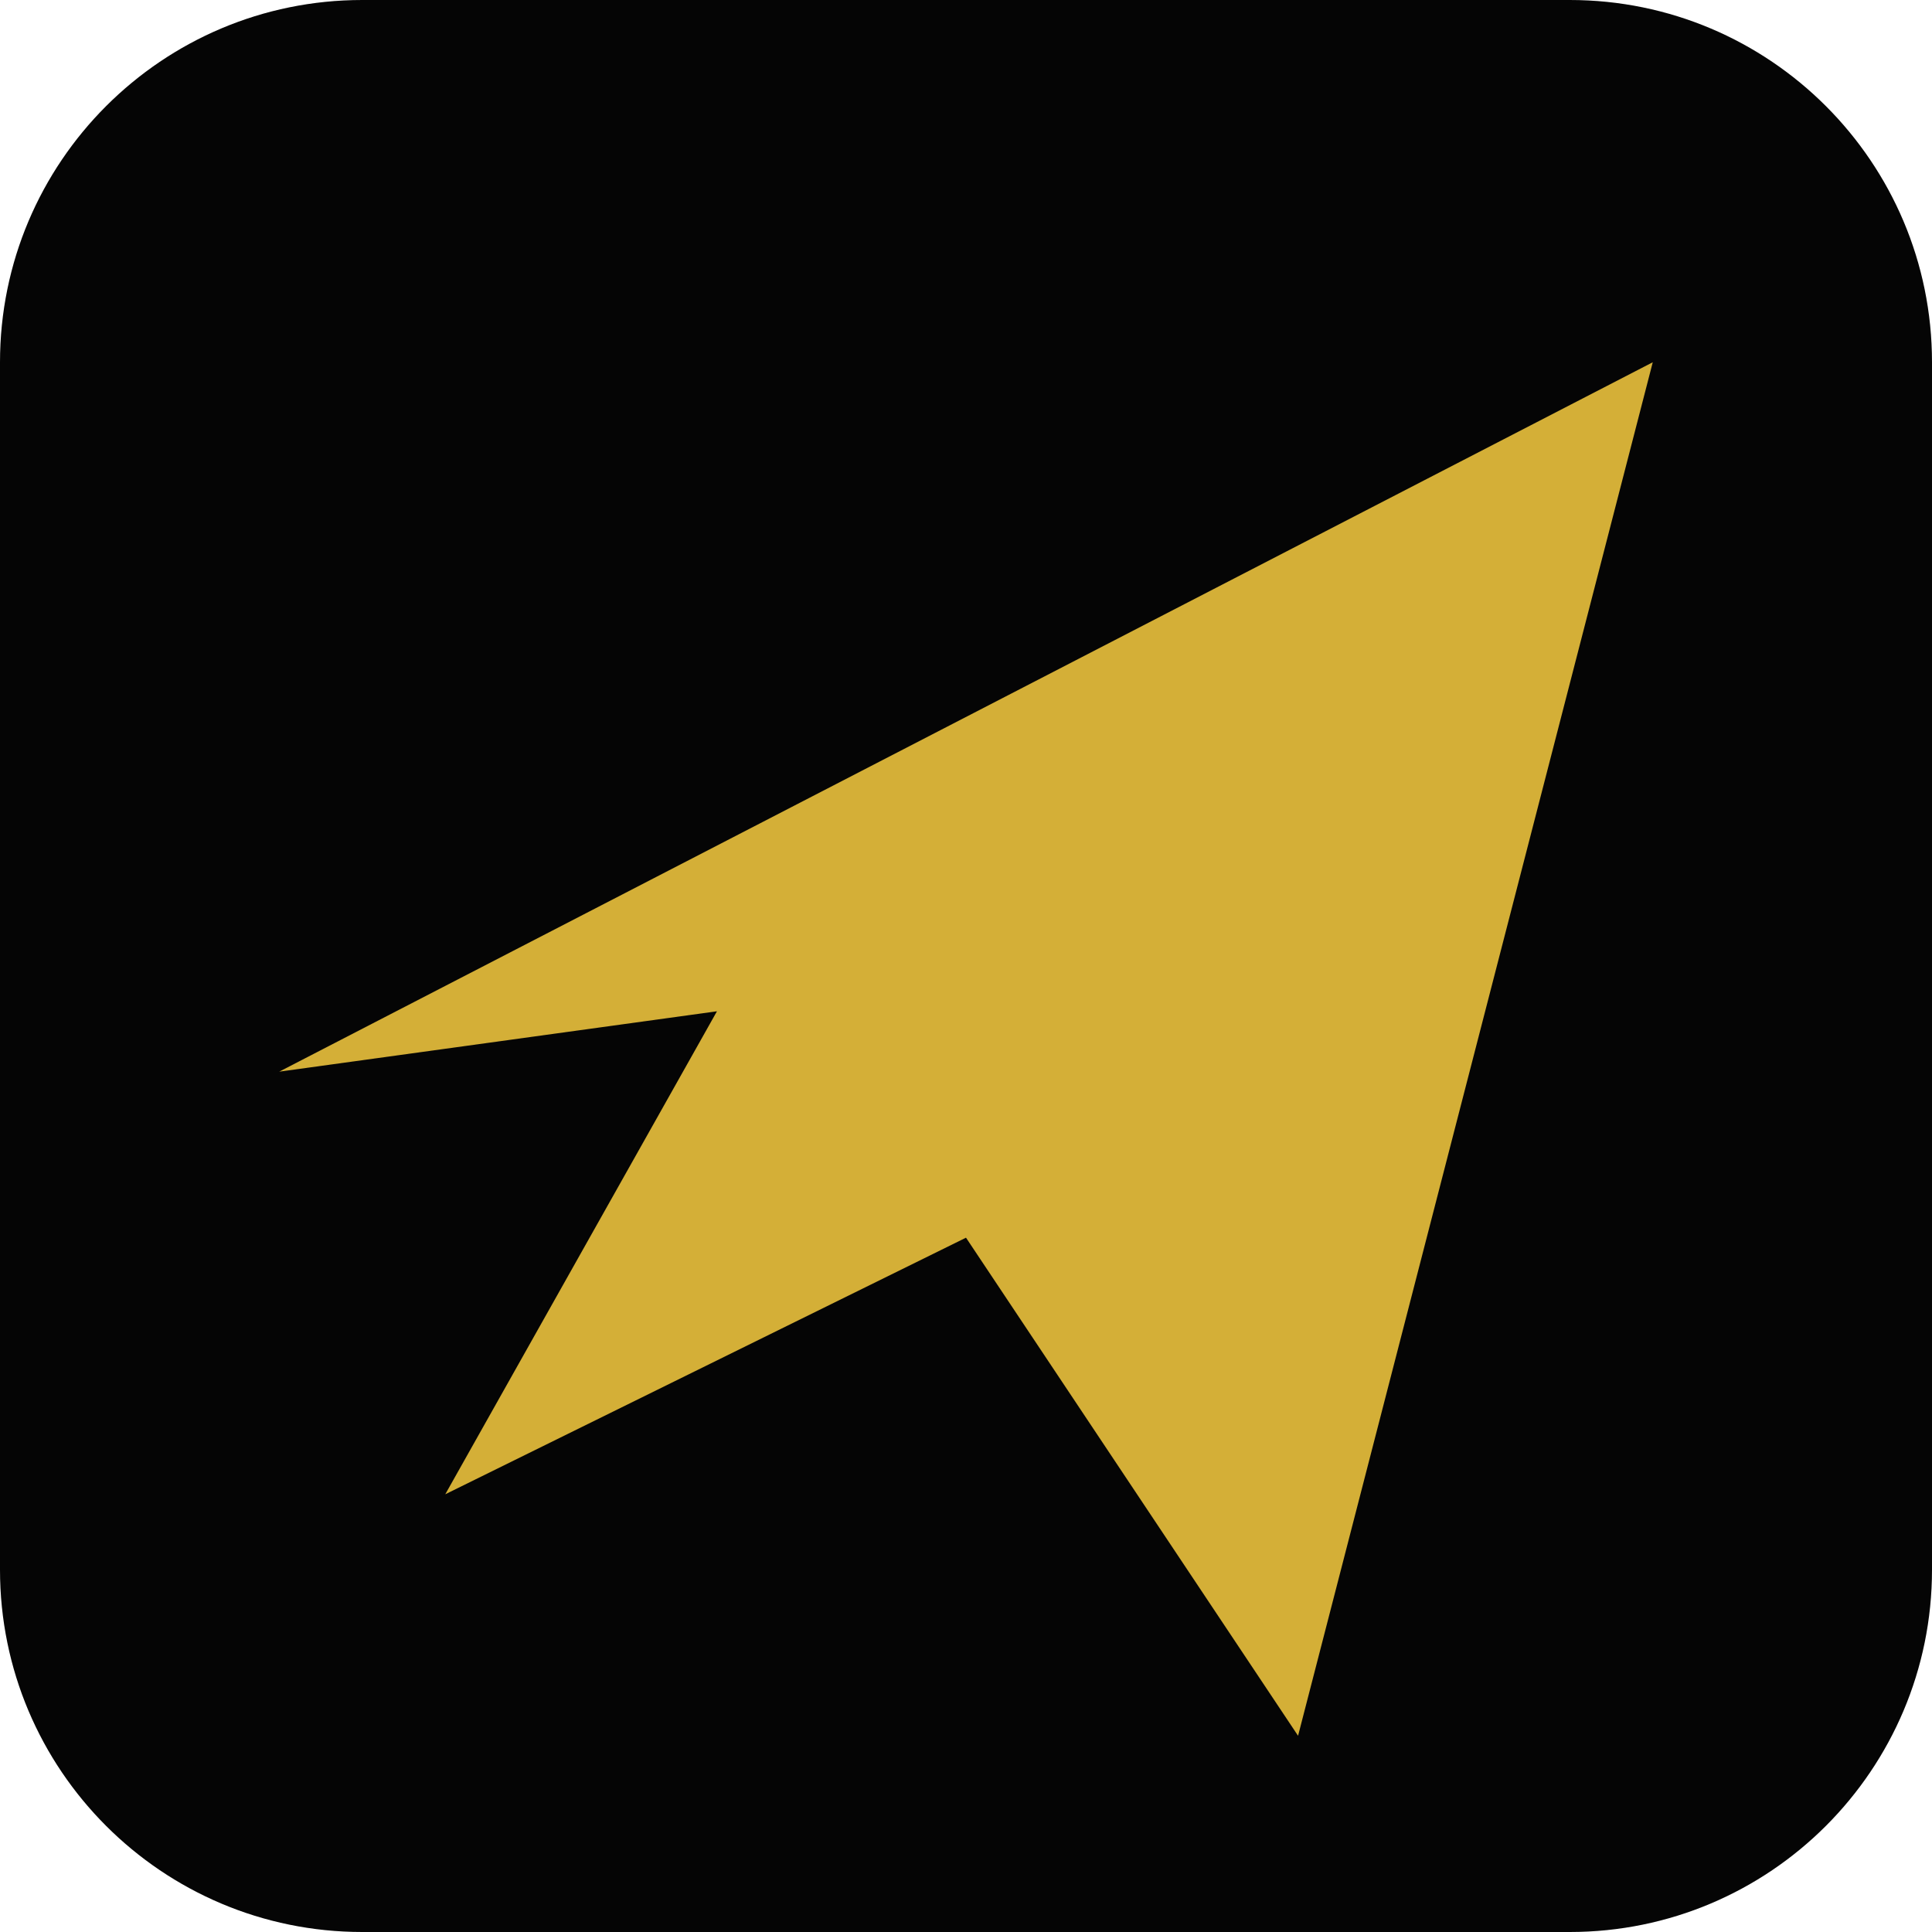
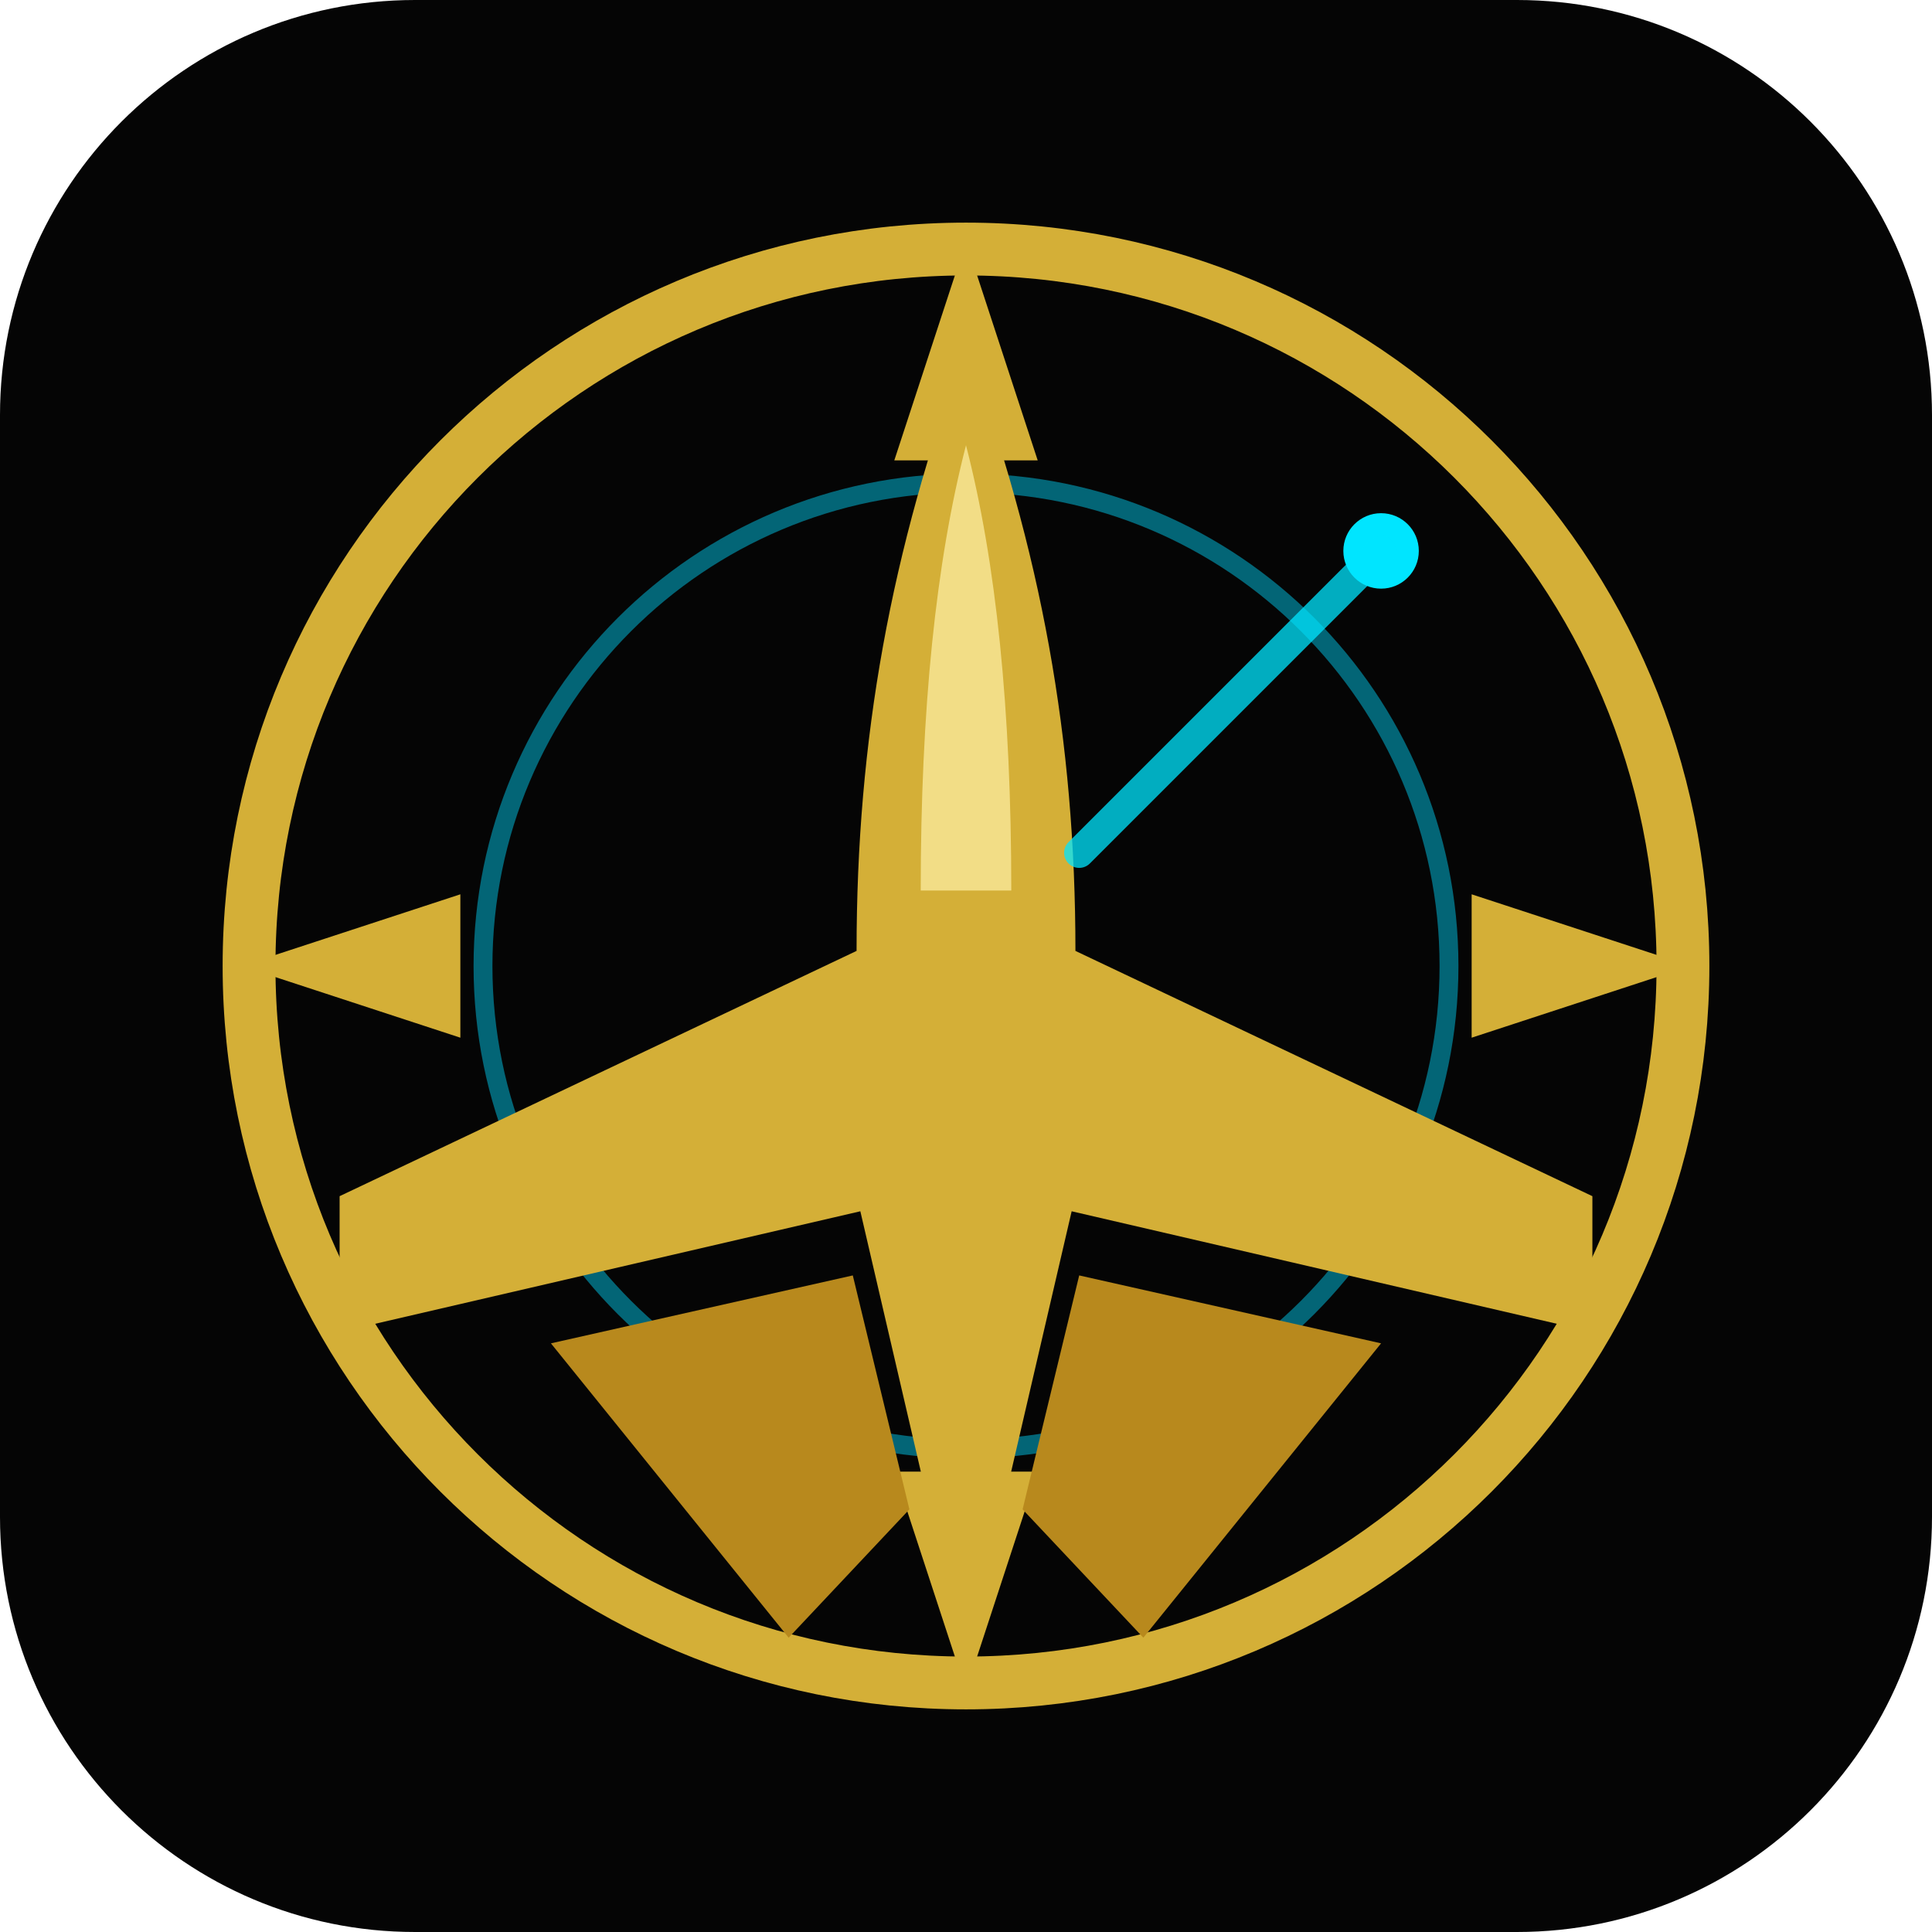
<svg xmlns="http://www.w3.org/2000/svg" viewBox="0 0 512 512">
-   <rect width="512" height="512" rx="96" fill="#050505" />
-   <path d="M74 284L438 96l-94 364-88-132-138 68 72-128L74 284z" fill="#d4af37" />
+   <rect width="512" height="512" rx="110" fill="#050505" />
+   <circle cx="256" cy="256" r="190" fill="none" stroke="#d4af37" stroke-width="14" />
+   <circle cx="256" cy="256" r="128" fill="none" stroke="#00d9ff" stroke-width="5" opacity="0.45" />
+   <path d="M256 64l19 58h-38l19-58zM256 448l-19-58h38l-19 58zM64 256l58-19v38l-58-19zM448 256l-58 19v-38l58 19z" fill="#d4af37" />
+   <path d="M256 92c20 54 29 104 29 160l137 65v36l-138-32-23 99h-10l-23-99-138 32v-36l137-65c0-56 9-106 29-160z" fill="#d4af37" />
+   <path d="M256 118c8 31 12 70 12 118h-24c0-48 4-87 12-118z" fill="#fff1a8" opacity="0.7" />
+   <path d="M146 356l80-18 15 62-32 34-63-78zM366 356l-80-18-15 62 32 34 63-78z" fill="#b8891d" />
+   <circle cx="366" cy="146" r="10" fill="#00e5ff" />
+   <path d="M366 146L286 226" stroke="#00e5ff" stroke-width="8" stroke-linecap="round" opacity="0.75" />
</svg>
